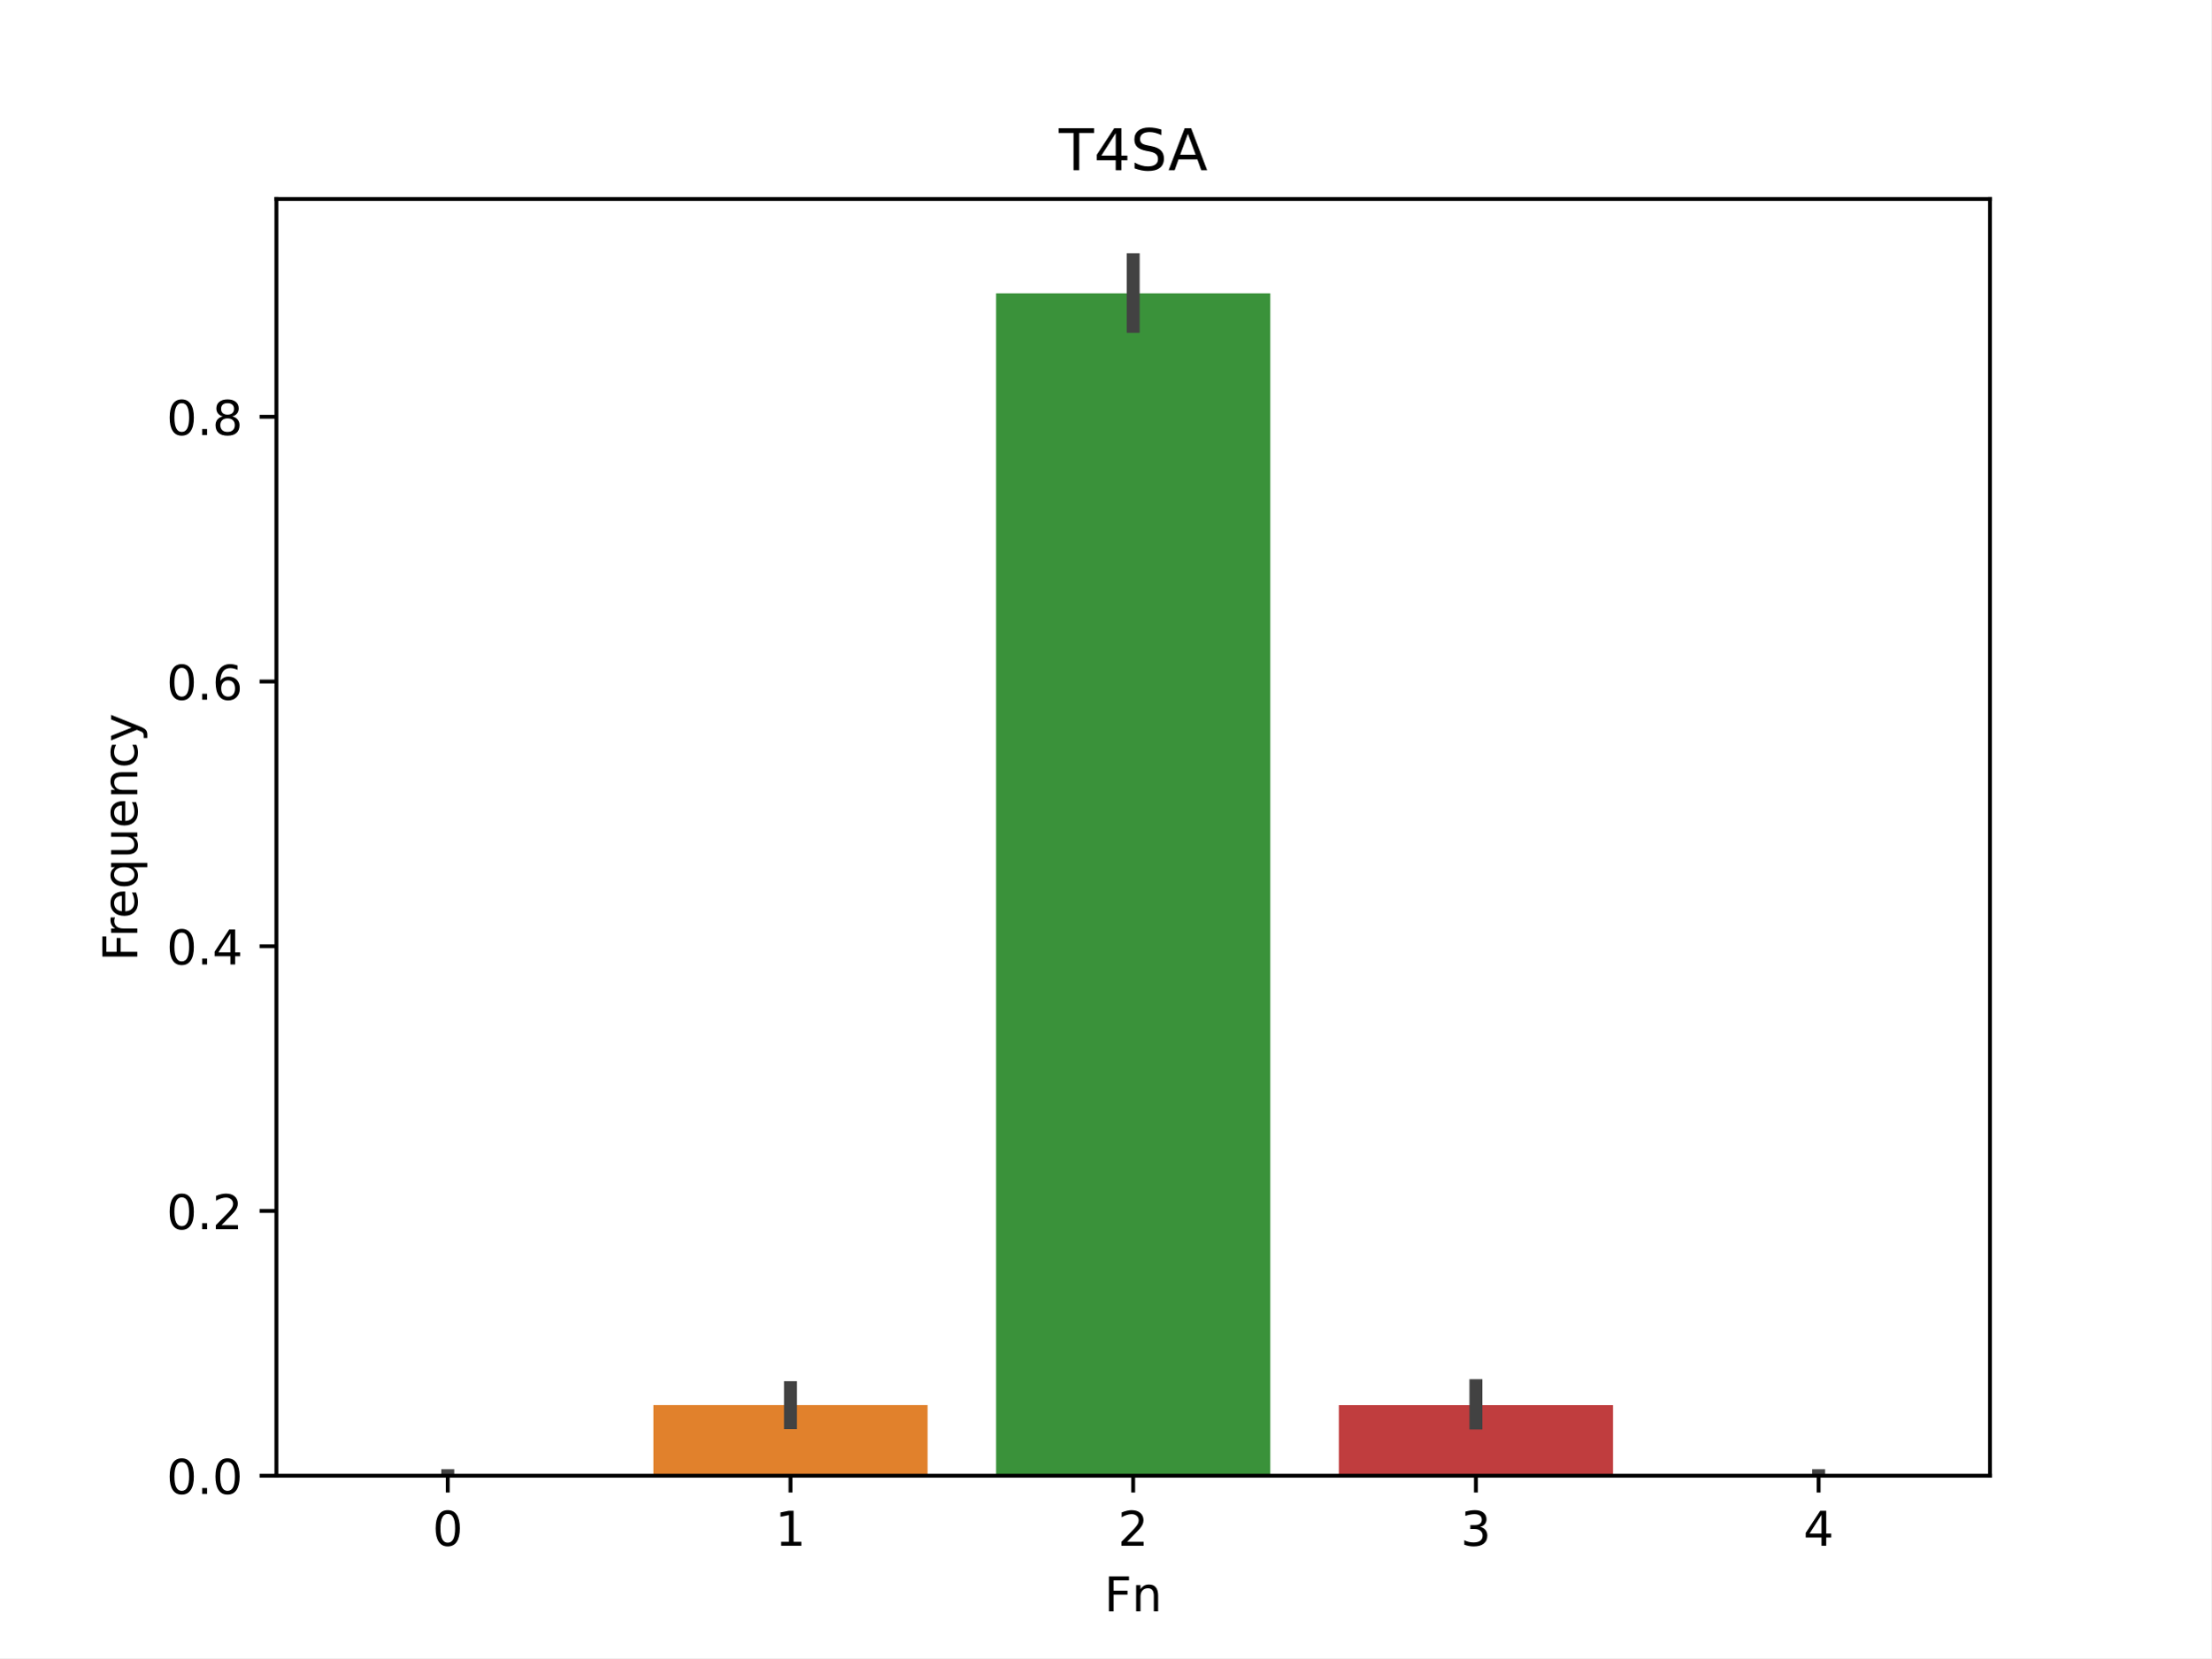
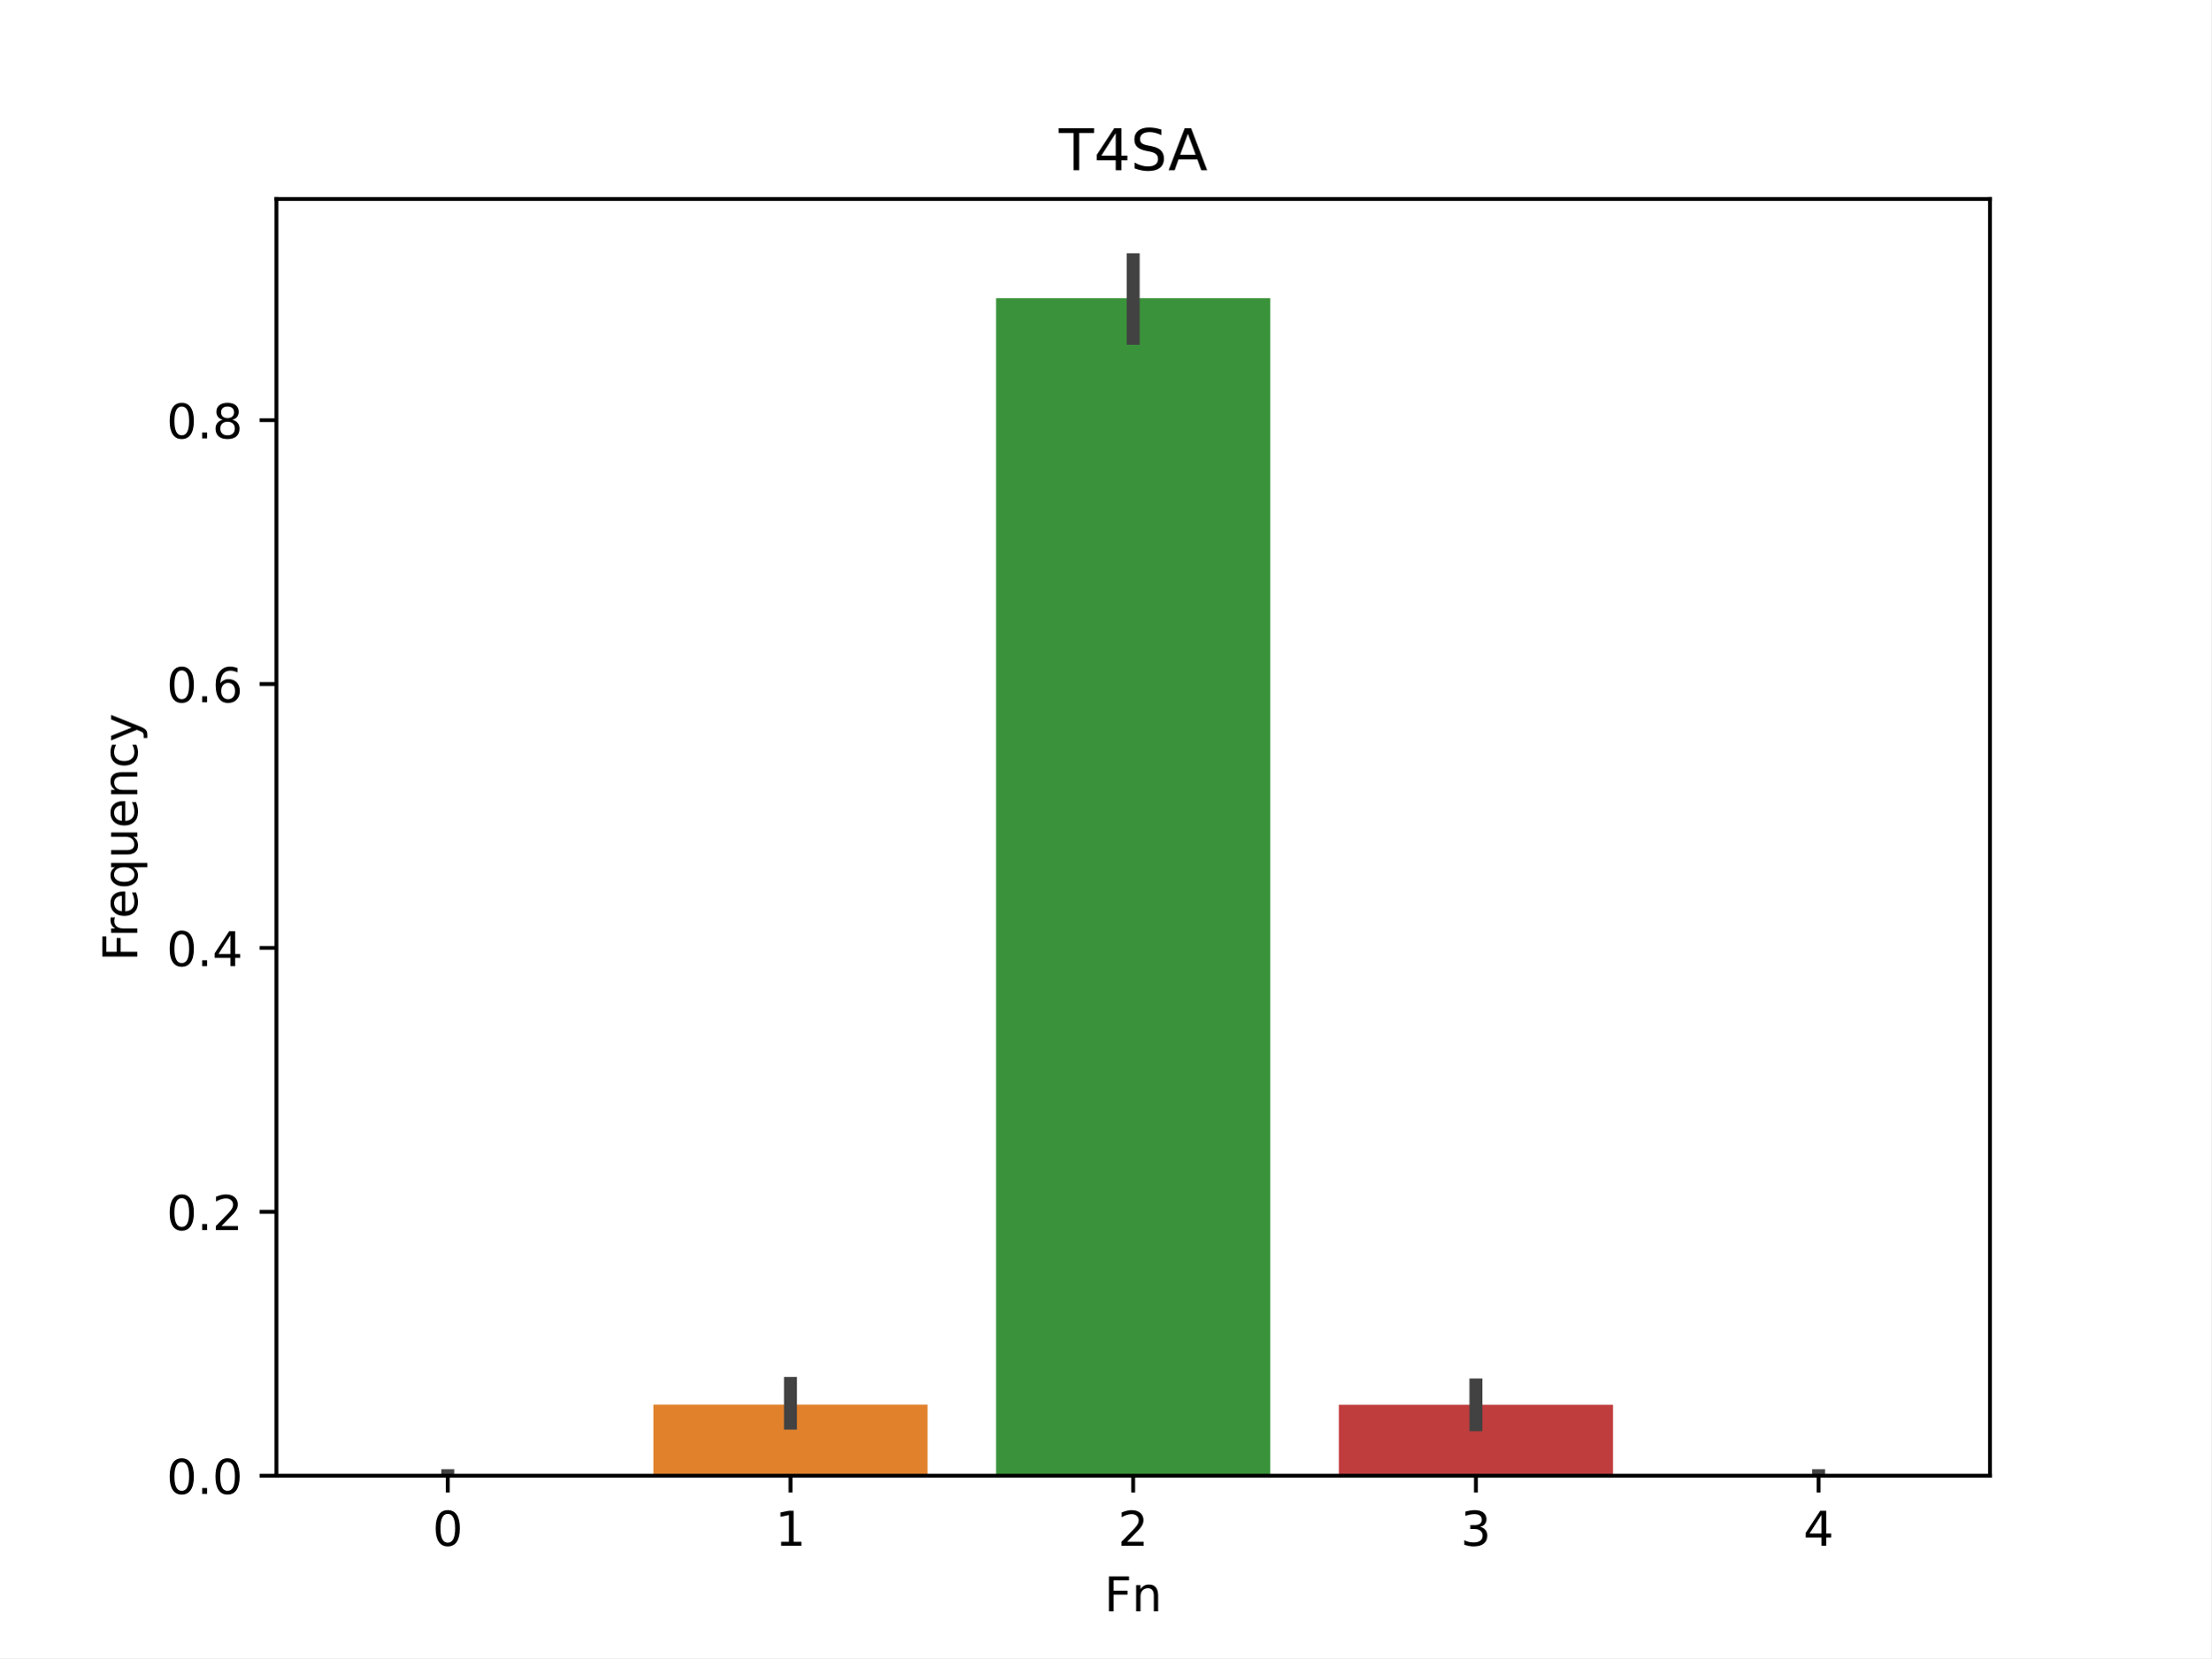
<svg xmlns="http://www.w3.org/2000/svg" xmlns:xlink="http://www.w3.org/1999/xlink" width="460.8pt" height="345.6pt" viewBox="0 0 460.8 345.6" version="1.1">
  <defs>
    <style type="text/css">*{stroke-linejoin: round; stroke-linecap: butt}</style>
  </defs>
  <g id="figure_1">
    <g id="patch_1">
      <path d="M 0 345.6  L 460.8 345.6  L 460.8 0  L 0 0  z " style="fill: #ffffff" />
    </g>
    <g id="axes_1">
      <g id="patch_2">
        <path d="M 57.6 307.584  L 414.72 307.584  L 414.72 41.472  L 57.6 41.472  z " style="fill: #ffffff" />
      </g>
      <g id="patch_3">
        <path d="M 64.742 307.584  L 121.882 307.584  L 121.882 307.584  L 64.742 307.584  z " clip-path="url(#pd09a48f789)" style="fill: #3274a1" />
      </g>
      <g id="patch_4">
-         <path d="M 136.166 307.584  L 193.306 307.584  L 193.306 292.854  L 136.166 292.854  z " clip-path="url(#pd09a48f789)" style="fill: #e1812c" />
+         <path d="M 136.166 307.584  L 193.306 307.584  L 193.306 292.779  L 136.166 292.779  z " clip-path="url(#pd09a48f789)" style="fill: #e1812c" />
      </g>
      <g id="patch_5">
-         <path d="M 207.59 307.584  L 264.73 307.584  L 264.73 61.133  L 207.59 61.133  z " clip-path="url(#pd09a48f789)" style="fill: #3a923a" />
+         <path d="M 207.59 307.584  L 264.73 307.584  L 264.73 62.156  L 207.59 62.156  z " clip-path="url(#pd09a48f789)" style="fill: #3a923a" />
      </g>
      <g id="patch_6">
-         <path d="M 279.014 307.584  L 336.154 307.584  L 336.154 292.867  L 279.014 292.867  z " clip-path="url(#pd09a48f789)" style="fill: #c03d3e" />
+         <path d="M 279.014 307.584  L 336.154 307.584  L 336.154 292.8  L 279.014 292.8  z " clip-path="url(#pd09a48f789)" style="fill: #c03d3e" />
      </g>
      <g id="patch_7">
        <path d="M 350.438 307.584  L 407.578 307.584  L 407.578 307.584  L 350.438 307.584  z " clip-path="url(#pd09a48f789)" style="fill: #9372b2" />
      </g>
      <g id="matplotlib.axis_1">
        <g id="xtick_1">
          <g id="line2d_1">
            <defs>
              <path id="m3385fdae1e" d="M 0 0  L 0 3.5  " style="stroke: #000000; stroke-width: 0.8" />
            </defs>
            <g>
              <use xlink:href="#m3385fdae1e" x="93.312" y="307.584" style="stroke: #000000; stroke-width: 0.8" />
            </g>
          </g>
          <g id="text_1">
            <g transform="translate(90.13075 322.1824) scale(0.1 -0.1)">
              <defs>
                <path id="DejaVuSans-30" d="M 2034 4250  Q 1547 4250 1301 3770  Q 1056 3291 1056 2328  Q 1056 1369 1301 889  Q 1547 409 2034 409  Q 2525 409 2770 889  Q 3016 1369 3016 2328  Q 3016 3291 2770 3770  Q 2525 4250 2034 4250  z M 2034 4750  Q 2819 4750 3233 4129  Q 3647 3509 3647 2328  Q 3647 1150 3233 529  Q 2819 -91 2034 -91  Q 1250 -91 836 529  Q 422 1150 422 2328  Q 422 3509 836 4129  Q 1250 4750 2034 4750  z " transform="scale(0.015625)" />
              </defs>
              <use xlink:href="#DejaVuSans-30" />
            </g>
          </g>
        </g>
        <g id="xtick_2">
          <g id="line2d_2">
            <g>
              <use xlink:href="#m3385fdae1e" x="164.736" y="307.584" style="stroke: #000000; stroke-width: 0.8" />
            </g>
          </g>
          <g id="text_2">
            <g transform="translate(161.5548 322.1824) scale(0.1 -0.1)">
              <defs>
                <path id="DejaVuSans-31" d="M 794 531  L 1825 531  L 1825 4091  L 703 3866  L 703 4441  L 1819 4666  L 2450 4666  L 2450 531  L 3481 531  L 3481 0  L 794 0  L 794 531  z " transform="scale(0.015625)" />
              </defs>
              <use xlink:href="#DejaVuSans-31" />
            </g>
          </g>
        </g>
        <g id="xtick_3">
          <g id="line2d_3">
            <g>
              <use xlink:href="#m3385fdae1e" x="236.16" y="307.584" style="stroke: #000000; stroke-width: 0.8" />
            </g>
          </g>
          <g id="text_3">
            <g transform="translate(232.9787 322.1824) scale(0.1 -0.1)">
              <defs>
                <path id="DejaVuSans-32" d="M 1228 531  L 3431 531  L 3431 0  L 469 0  L 469 531  Q 828 903 1448 1529  Q 2069 2156 2228 2338  Q 2531 2678 2651 2914  Q 2772 3150 2772 3378  Q 2772 3750 2511 3984  Q 2250 4219 1831 4219  Q 1534 4219 1204 4116  Q 875 4013 500 3803  L 500 4441  Q 881 4594 1212 4672  Q 1544 4750 1819 4750  Q 2544 4750 2975 4387  Q 3406 4025 3406 3419  Q 3406 3131 3298 2873  Q 3191 2616 2906 2266  Q 2828 2175 2409 1742  Q 1991 1309 1228 531  z " transform="scale(0.015625)" />
              </defs>
              <use xlink:href="#DejaVuSans-32" />
            </g>
          </g>
        </g>
        <g id="xtick_4">
          <g id="line2d_4">
            <g>
              <use xlink:href="#m3385fdae1e" x="307.584" y="307.584" style="stroke: #000000; stroke-width: 0.8" />
            </g>
          </g>
          <g id="text_4">
            <g transform="translate(304.4028 322.1824) scale(0.1 -0.1)">
              <defs>
                <path id="DejaVuSans-33" d="M 2597 2516  Q 3050 2419 3304 2112  Q 3559 1806 3559 1356  Q 3559 666 3084 287  Q 2609 -91 1734 -91  Q 1441 -91 1130 -33  Q 819 25 488 141  L 488 750  Q 750 597 1062 519  Q 1375 441 1716 441  Q 2309 441 2620 675  Q 2931 909 2931 1356  Q 2931 1769 2642 2001  Q 2353 2234 1838 2234  L 1294 2234  L 1294 2753  L 1863 2753  Q 2328 2753 2575 2939  Q 2822 3125 2822 3475  Q 2822 3834 2567 4026  Q 2313 4219 1838 4219  Q 1578 4219 1281 4162  Q 984 4106 628 3988  L 628 4550  Q 988 4650 1302 4700  Q 1616 4750 1894 4750  Q 2613 4750 3031 4423  Q 3450 4097 3450 3541  Q 3450 3153 3228 2886  Q 3006 2619 2597 2516  z " transform="scale(0.015625)" />
              </defs>
              <use xlink:href="#DejaVuSans-33" />
            </g>
          </g>
        </g>
        <g id="xtick_5">
          <g id="line2d_5">
            <g>
              <use xlink:href="#m3385fdae1e" x="379.008" y="307.584" style="stroke: #000000; stroke-width: 0.8" />
            </g>
          </g>
          <g id="text_5">
            <g transform="translate(375.8268 322.1824) scale(0.1 -0.1)">
              <defs>
                <path id="DejaVuSans-34" d="M 2419 4116  L 825 1625  L 2419 1625  L 2419 4116  z M 2253 4666  L 3047 4666  L 3047 1625  L 3713 1625  L 3713 1100  L 3047 1100  L 3047 0  L 2419 0  L 2419 1100  L 313 1100  L 313 1709  L 2253 4666  z " transform="scale(0.015625)" />
              </defs>
              <use xlink:href="#DejaVuSans-34" />
            </g>
          </g>
        </g>
        <g id="text_6">
          <g transform="translate(230.1155 335.8606) scale(0.1 -0.1)">
            <defs>
              <path id="DejaVuSans-46" d="M 628 4666  L 3309 4666  L 3309 4134  L 1259 4134  L 1259 2759  L 3109 2759  L 3109 2228  L 1259 2228  L 1259 0  L 628 0  L 628 4666  z " transform="scale(0.015625)" />
              <path id="DejaVuSans-6e" d="M 3513 2113  L 3513 0  L 2938 0  L 2938 2094  Q 2938 2591 2744 2837  Q 2550 3084 2163 3084  Q 1697 3084 1428 2787  Q 1159 2491 1159 1978  L 1159 0  L 581 0  L 581 3500  L 1159 3500  L 1159 2956  Q 1366 3272 1645 3428  Q 1925 3584 2291 3584  Q 2894 3584 3203 3211  Q 3513 2838 3513 2113  z " transform="scale(0.015625)" />
            </defs>
            <use xlink:href="#DejaVuSans-46" />
            <use xlink:href="#DejaVuSans-6e" x="57.52" />
          </g>
        </g>
      </g>
      <g id="matplotlib.axis_2">
        <g id="ytick_1">
          <g id="line2d_6">
            <defs>
              <path id="ma600d9e374" d="M 0 0  L -3.5 0  " style="stroke: #000000; stroke-width: 0.8" />
            </defs>
            <g>
              <use xlink:href="#ma600d9e374" x="57.6" y="307.584" style="stroke: #000000; stroke-width: 0.8" />
            </g>
          </g>
          <g id="text_7">
            <g transform="translate(34.69687 311.3832) scale(0.1 -0.1)">
              <defs>
                <path id="DejaVuSans-2e" d="M 684 794  L 1344 794  L 1344 0  L 684 0  L 684 794  z " transform="scale(0.015625)" />
              </defs>
              <use xlink:href="#DejaVuSans-30" />
              <use xlink:href="#DejaVuSans-2e" x="63.623" />
              <use xlink:href="#DejaVuSans-30" x="95.41" />
            </g>
          </g>
        </g>
        <g id="ytick_2">
          <g id="line2d_7">
            <g>
-               <use xlink:href="#ma600d9e374" x="57.6" y="252.404" style="stroke: #000000; stroke-width: 0.8" />
+               <use xlink:href="#ma600d9e374" x="57.6" y="252.581" style="stroke: #000000; stroke-width: 0.8" />
            </g>
          </g>
          <g id="text_8">
-             <g transform="translate(34.69687 256.2035) scale(0.1 -0.1)">
+             <g transform="translate(34.69687 256.3798) scale(0.1 -0.1)">
              <use xlink:href="#DejaVuSans-30" />
              <use xlink:href="#DejaVuSans-2e" x="63.623" />
              <use xlink:href="#DejaVuSans-32" x="95.41" />
            </g>
          </g>
        </g>
        <g id="ytick_3">
          <g id="line2d_8">
            <g>
-               <use xlink:href="#ma600d9e374" x="57.6" y="197.225" style="stroke: #000000; stroke-width: 0.8" />
+               <use xlink:href="#ma600d9e374" x="57.6" y="197.577" style="stroke: #000000; stroke-width: 0.8" />
            </g>
          </g>
          <g id="text_9">
-             <g transform="translate(34.69687 201.0238) scale(0.1 -0.1)">
+             <g transform="translate(34.69687 201.3764) scale(0.1 -0.1)">
              <use xlink:href="#DejaVuSans-30" />
              <use xlink:href="#DejaVuSans-2e" x="63.623" />
              <use xlink:href="#DejaVuSans-34" x="95.41" />
            </g>
          </g>
        </g>
        <g id="ytick_4">
          <g id="line2d_9">
            <g>
-               <use xlink:href="#ma600d9e374" x="57.6" y="142.045" style="stroke: #000000; stroke-width: 0.8" />
+               <use xlink:href="#ma600d9e374" x="57.6" y="142.574" style="stroke: #000000; stroke-width: 0.8" />
            </g>
          </g>
          <g id="text_10">
-             <g transform="translate(34.69687 145.8441) scale(0.1 -0.1)">
+             <g transform="translate(34.69687 146.3729) scale(0.1 -0.1)">
              <defs>
                <path id="DejaVuSans-36" d="M 2113 2584  Q 1688 2584 1439 2293  Q 1191 2003 1191 1497  Q 1191 994 1439 701  Q 1688 409 2113 409  Q 2538 409 2786 701  Q 3034 994 3034 1497  Q 3034 2003 2786 2293  Q 2538 2584 2113 2584  z M 3366 4563  L 3366 3988  Q 3128 4100 2886 4159  Q 2644 4219 2406 4219  Q 1781 4219 1451 3797  Q 1122 3375 1075 2522  Q 1259 2794 1537 2939  Q 1816 3084 2150 3084  Q 2853 3084 3261 2657  Q 3669 2231 3669 1497  Q 3669 778 3244 343  Q 2819 -91 2113 -91  Q 1303 -91 875 529  Q 447 1150 447 2328  Q 447 3434 972 4092  Q 1497 4750 2381 4750  Q 2619 4750 2861 4703  Q 3103 4656 3366 4563  z " transform="scale(0.015625)" />
              </defs>
              <use xlink:href="#DejaVuSans-30" />
              <use xlink:href="#DejaVuSans-2e" x="63.623" />
              <use xlink:href="#DejaVuSans-36" x="95.41" />
            </g>
          </g>
        </g>
        <g id="ytick_5">
          <g id="line2d_10">
            <g>
-               <use xlink:href="#ma600d9e374" x="57.6" y="86.865" style="stroke: #000000; stroke-width: 0.8" />
+               <use xlink:href="#ma600d9e374" x="57.6" y="87.57" style="stroke: #000000; stroke-width: 0.8" />
            </g>
          </g>
          <g id="text_11">
-             <g transform="translate(34.69687 90.66437) scale(0.1 -0.1)">
+             <g transform="translate(34.69687 91.36952) scale(0.1 -0.1)">
              <defs>
                <path id="DejaVuSans-38" d="M 2034 2216  Q 1584 2216 1326 1975  Q 1069 1734 1069 1313  Q 1069 891 1326 650  Q 1584 409 2034 409  Q 2484 409 2743 651  Q 3003 894 3003 1313  Q 3003 1734 2745 1975  Q 2488 2216 2034 2216  z M 1403 2484  Q 997 2584 770 2862  Q 544 3141 544 3541  Q 544 4100 942 4425  Q 1341 4750 2034 4750  Q 2731 4750 3128 4425  Q 3525 4100 3525 3541  Q 3525 3141 3298 2862  Q 3072 2584 2669 2484  Q 3125 2378 3379 2068  Q 3634 1759 3634 1313  Q 3634 634 3220 271  Q 2806 -91 2034 -91  Q 1263 -91 848 271  Q 434 634 434 1313  Q 434 1759 690 2068  Q 947 2378 1403 2484  z M 1172 3481  Q 1172 3119 1398 2916  Q 1625 2713 2034 2713  Q 2441 2713 2670 2916  Q 2900 3119 2900 3481  Q 2900 3844 2670 4047  Q 2441 4250 2034 4250  Q 1625 4250 1398 4047  Q 1172 3844 1172 3481  z " transform="scale(0.015625)" />
              </defs>
              <use xlink:href="#DejaVuSans-30" />
              <use xlink:href="#DejaVuSans-2e" x="63.623" />
              <use xlink:href="#DejaVuSans-38" x="95.41" />
            </g>
          </g>
        </g>
        <g id="text_12">
          <g transform="translate(28.61719 200.3577) rotate(-90) scale(0.1 -0.1)">
            <defs>
              <path id="DejaVuSans-72" d="M 2631 2963  Q 2534 3019 2420 3045  Q 2306 3072 2169 3072  Q 1681 3072 1420 2755  Q 1159 2438 1159 1844  L 1159 0  L 581 0  L 581 3500  L 1159 3500  L 1159 2956  Q 1341 3275 1631 3429  Q 1922 3584 2338 3584  Q 2397 3584 2469 3576  Q 2541 3569 2628 3553  L 2631 2963  z " transform="scale(0.015625)" />
              <path id="DejaVuSans-65" d="M 3597 1894  L 3597 1613  L 953 1613  Q 991 1019 1311 708  Q 1631 397 2203 397  Q 2534 397 2845 478  Q 3156 559 3463 722  L 3463 178  Q 3153 47 2828 -22  Q 2503 -91 2169 -91  Q 1331 -91 842 396  Q 353 884 353 1716  Q 353 2575 817 3079  Q 1281 3584 2069 3584  Q 2775 3584 3186 3129  Q 3597 2675 3597 1894  z M 3022 2063  Q 3016 2534 2758 2815  Q 2500 3097 2075 3097  Q 1594 3097 1305 2825  Q 1016 2553 972 2059  L 3022 2063  z " transform="scale(0.015625)" />
              <path id="DejaVuSans-71" d="M 947 1747  Q 947 1113 1208 752  Q 1469 391 1925 391  Q 2381 391 2643 752  Q 2906 1113 2906 1747  Q 2906 2381 2643 2742  Q 2381 3103 1925 3103  Q 1469 3103 1208 2742  Q 947 2381 947 1747  z M 2906 525  Q 2725 213 2448 61  Q 2172 -91 1784 -91  Q 1150 -91 751 415  Q 353 922 353 1747  Q 353 2572 751 3078  Q 1150 3584 1784 3584  Q 2172 3584 2448 3432  Q 2725 3281 2906 2969  L 2906 3500  L 3481 3500  L 3481 -1331  L 2906 -1331  L 2906 525  z " transform="scale(0.015625)" />
              <path id="DejaVuSans-75" d="M 544 1381  L 544 3500  L 1119 3500  L 1119 1403  Q 1119 906 1312 657  Q 1506 409 1894 409  Q 2359 409 2629 706  Q 2900 1003 2900 1516  L 2900 3500  L 3475 3500  L 3475 0  L 2900 0  L 2900 538  Q 2691 219 2414 64  Q 2138 -91 1772 -91  Q 1169 -91 856 284  Q 544 659 544 1381  z M 1991 3584  L 1991 3584  z " transform="scale(0.015625)" />
              <path id="DejaVuSans-63" d="M 3122 3366  L 3122 2828  Q 2878 2963 2633 3030  Q 2388 3097 2138 3097  Q 1578 3097 1268 2742  Q 959 2388 959 1747  Q 959 1106 1268 751  Q 1578 397 2138 397  Q 2388 397 2633 464  Q 2878 531 3122 666  L 3122 134  Q 2881 22 2623 -34  Q 2366 -91 2075 -91  Q 1284 -91 818 406  Q 353 903 353 1747  Q 353 2603 823 3093  Q 1294 3584 2113 3584  Q 2378 3584 2631 3529  Q 2884 3475 3122 3366  z " transform="scale(0.015625)" />
              <path id="DejaVuSans-79" d="M 2059 -325  Q 1816 -950 1584 -1140  Q 1353 -1331 966 -1331  L 506 -1331  L 506 -850  L 844 -850  Q 1081 -850 1212 -737  Q 1344 -625 1503 -206  L 1606 56  L 191 3500  L 800 3500  L 1894 763  L 2988 3500  L 3597 3500  L 2059 -325  z " transform="scale(0.015625)" />
            </defs>
            <use xlink:href="#DejaVuSans-46" />
            <use xlink:href="#DejaVuSans-72" x="50.27" />
            <use xlink:href="#DejaVuSans-65" x="89.133" />
            <use xlink:href="#DejaVuSans-71" x="150.656" />
            <use xlink:href="#DejaVuSans-75" x="214.133" />
            <use xlink:href="#DejaVuSans-65" x="277.512" />
            <use xlink:href="#DejaVuSans-6e" x="339.035" />
            <use xlink:href="#DejaVuSans-63" x="402.414" />
            <use xlink:href="#DejaVuSans-79" x="457.395" />
          </g>
        </g>
      </g>
      <g id="line2d_11">
        <path d="M 93.312 307.584  L 93.312 307.584  " clip-path="url(#pd09a48f789)" style="fill: none; stroke: #424242; stroke-width: 2.7; stroke-linecap: square" />
      </g>
      <g id="line2d_12">
-         <path d="M 164.736 296.514  L 164.736 289.238  " clip-path="url(#pd09a48f789)" style="fill: none; stroke: #424242; stroke-width: 2.7; stroke-linecap: square" />
+         <path d="M 164.736 296.628  L 164.736 288.353  " clip-path="url(#pd09a48f789)" style="fill: none; stroke: #424242; stroke-width: 2.7; stroke-linecap: square" />
      </g>
      <g id="line2d_13">
-         <path d="M 236.16 68.021  L 236.16 54.144  " clip-path="url(#pd09a48f789)" style="fill: none; stroke: #424242; stroke-width: 2.7; stroke-linecap: square" />
+         <path d="M 236.16 70.516  L 236.16 54.144  " clip-path="url(#pd09a48f789)" style="fill: none; stroke: #424242; stroke-width: 2.7; stroke-linecap: square" />
      </g>
      <g id="line2d_14">
-         <path d="M 307.584 296.589  L 307.584 288.82  " clip-path="url(#pd09a48f789)" style="fill: none; stroke: #424242; stroke-width: 2.7; stroke-linecap: square" />
+         <path d="M 307.584 296.949  L 307.584 288.669  " clip-path="url(#pd09a48f789)" style="fill: none; stroke: #424242; stroke-width: 2.7; stroke-linecap: square" />
      </g>
      <g id="line2d_15">
        <path d="M 379.008 307.584  L 379.008 307.584  " clip-path="url(#pd09a48f789)" style="fill: none; stroke: #424242; stroke-width: 2.7; stroke-linecap: square" />
      </g>
      <g id="patch_8">
        <path d="M 57.6 307.584  L 57.6 41.472  " style="fill: none; stroke: #000000; stroke-width: 0.8; stroke-linejoin: miter; stroke-linecap: square" />
      </g>
      <g id="patch_9">
        <path d="M 414.72 307.584  L 414.72 41.472  " style="fill: none; stroke: #000000; stroke-width: 0.8; stroke-linejoin: miter; stroke-linecap: square" />
      </g>
      <g id="patch_10">
        <path d="M 57.6 307.584  L 414.72 307.584  " style="fill: none; stroke: #000000; stroke-width: 0.8; stroke-linejoin: miter; stroke-linecap: square" />
      </g>
      <g id="patch_11">
        <path d="M 57.6 41.472  L 414.72 41.472  " style="fill: none; stroke: #000000; stroke-width: 0.8; stroke-linejoin: miter; stroke-linecap: square" />
      </g>
      <g id="text_13">
        <g transform="translate(220.6519 35.472) scale(0.12 -0.12)">
          <defs>
            <path id="DejaVuSans-54" d="M -19 4666  L 3928 4666  L 3928 4134  L 2272 4134  L 2272 0  L 1638 0  L 1638 4134  L -19 4134  L -19 4666  z " transform="scale(0.015625)" />
            <path id="DejaVuSans-53" d="M 3425 4513  L 3425 3897  Q 3066 4069 2747 4153  Q 2428 4238 2131 4238  Q 1616 4238 1336 4038  Q 1056 3838 1056 3469  Q 1056 3159 1242 3001  Q 1428 2844 1947 2747  L 2328 2669  Q 3034 2534 3370 2195  Q 3706 1856 3706 1288  Q 3706 609 3251 259  Q 2797 -91 1919 -91  Q 1588 -91 1214 -16  Q 841 59 441 206  L 441 856  Q 825 641 1194 531  Q 1563 422 1919 422  Q 2459 422 2753 634  Q 3047 847 3047 1241  Q 3047 1584 2836 1778  Q 2625 1972 2144 2069  L 1759 2144  Q 1053 2284 737 2584  Q 422 2884 422 3419  Q 422 4038 858 4394  Q 1294 4750 2059 4750  Q 2388 4750 2728 4690  Q 3069 4631 3425 4513  z " transform="scale(0.015625)" />
            <path id="DejaVuSans-41" d="M 2188 4044  L 1331 1722  L 3047 1722  L 2188 4044  z M 1831 4666  L 2547 4666  L 4325 0  L 3669 0  L 3244 1197  L 1141 1197  L 716 0  L 50 0  L 1831 4666  z " transform="scale(0.015625)" />
          </defs>
          <use xlink:href="#DejaVuSans-54" />
          <use xlink:href="#DejaVuSans-34" x="61.084" />
          <use xlink:href="#DejaVuSans-53" x="124.707" />
          <use xlink:href="#DejaVuSans-41" x="190.059" />
        </g>
      </g>
    </g>
  </g>
  <defs>
    <clipPath id="pd09a48f789">
      <rect x="57.6" y="41.472" width="357.12" height="266.112" />
    </clipPath>
  </defs>
</svg>
